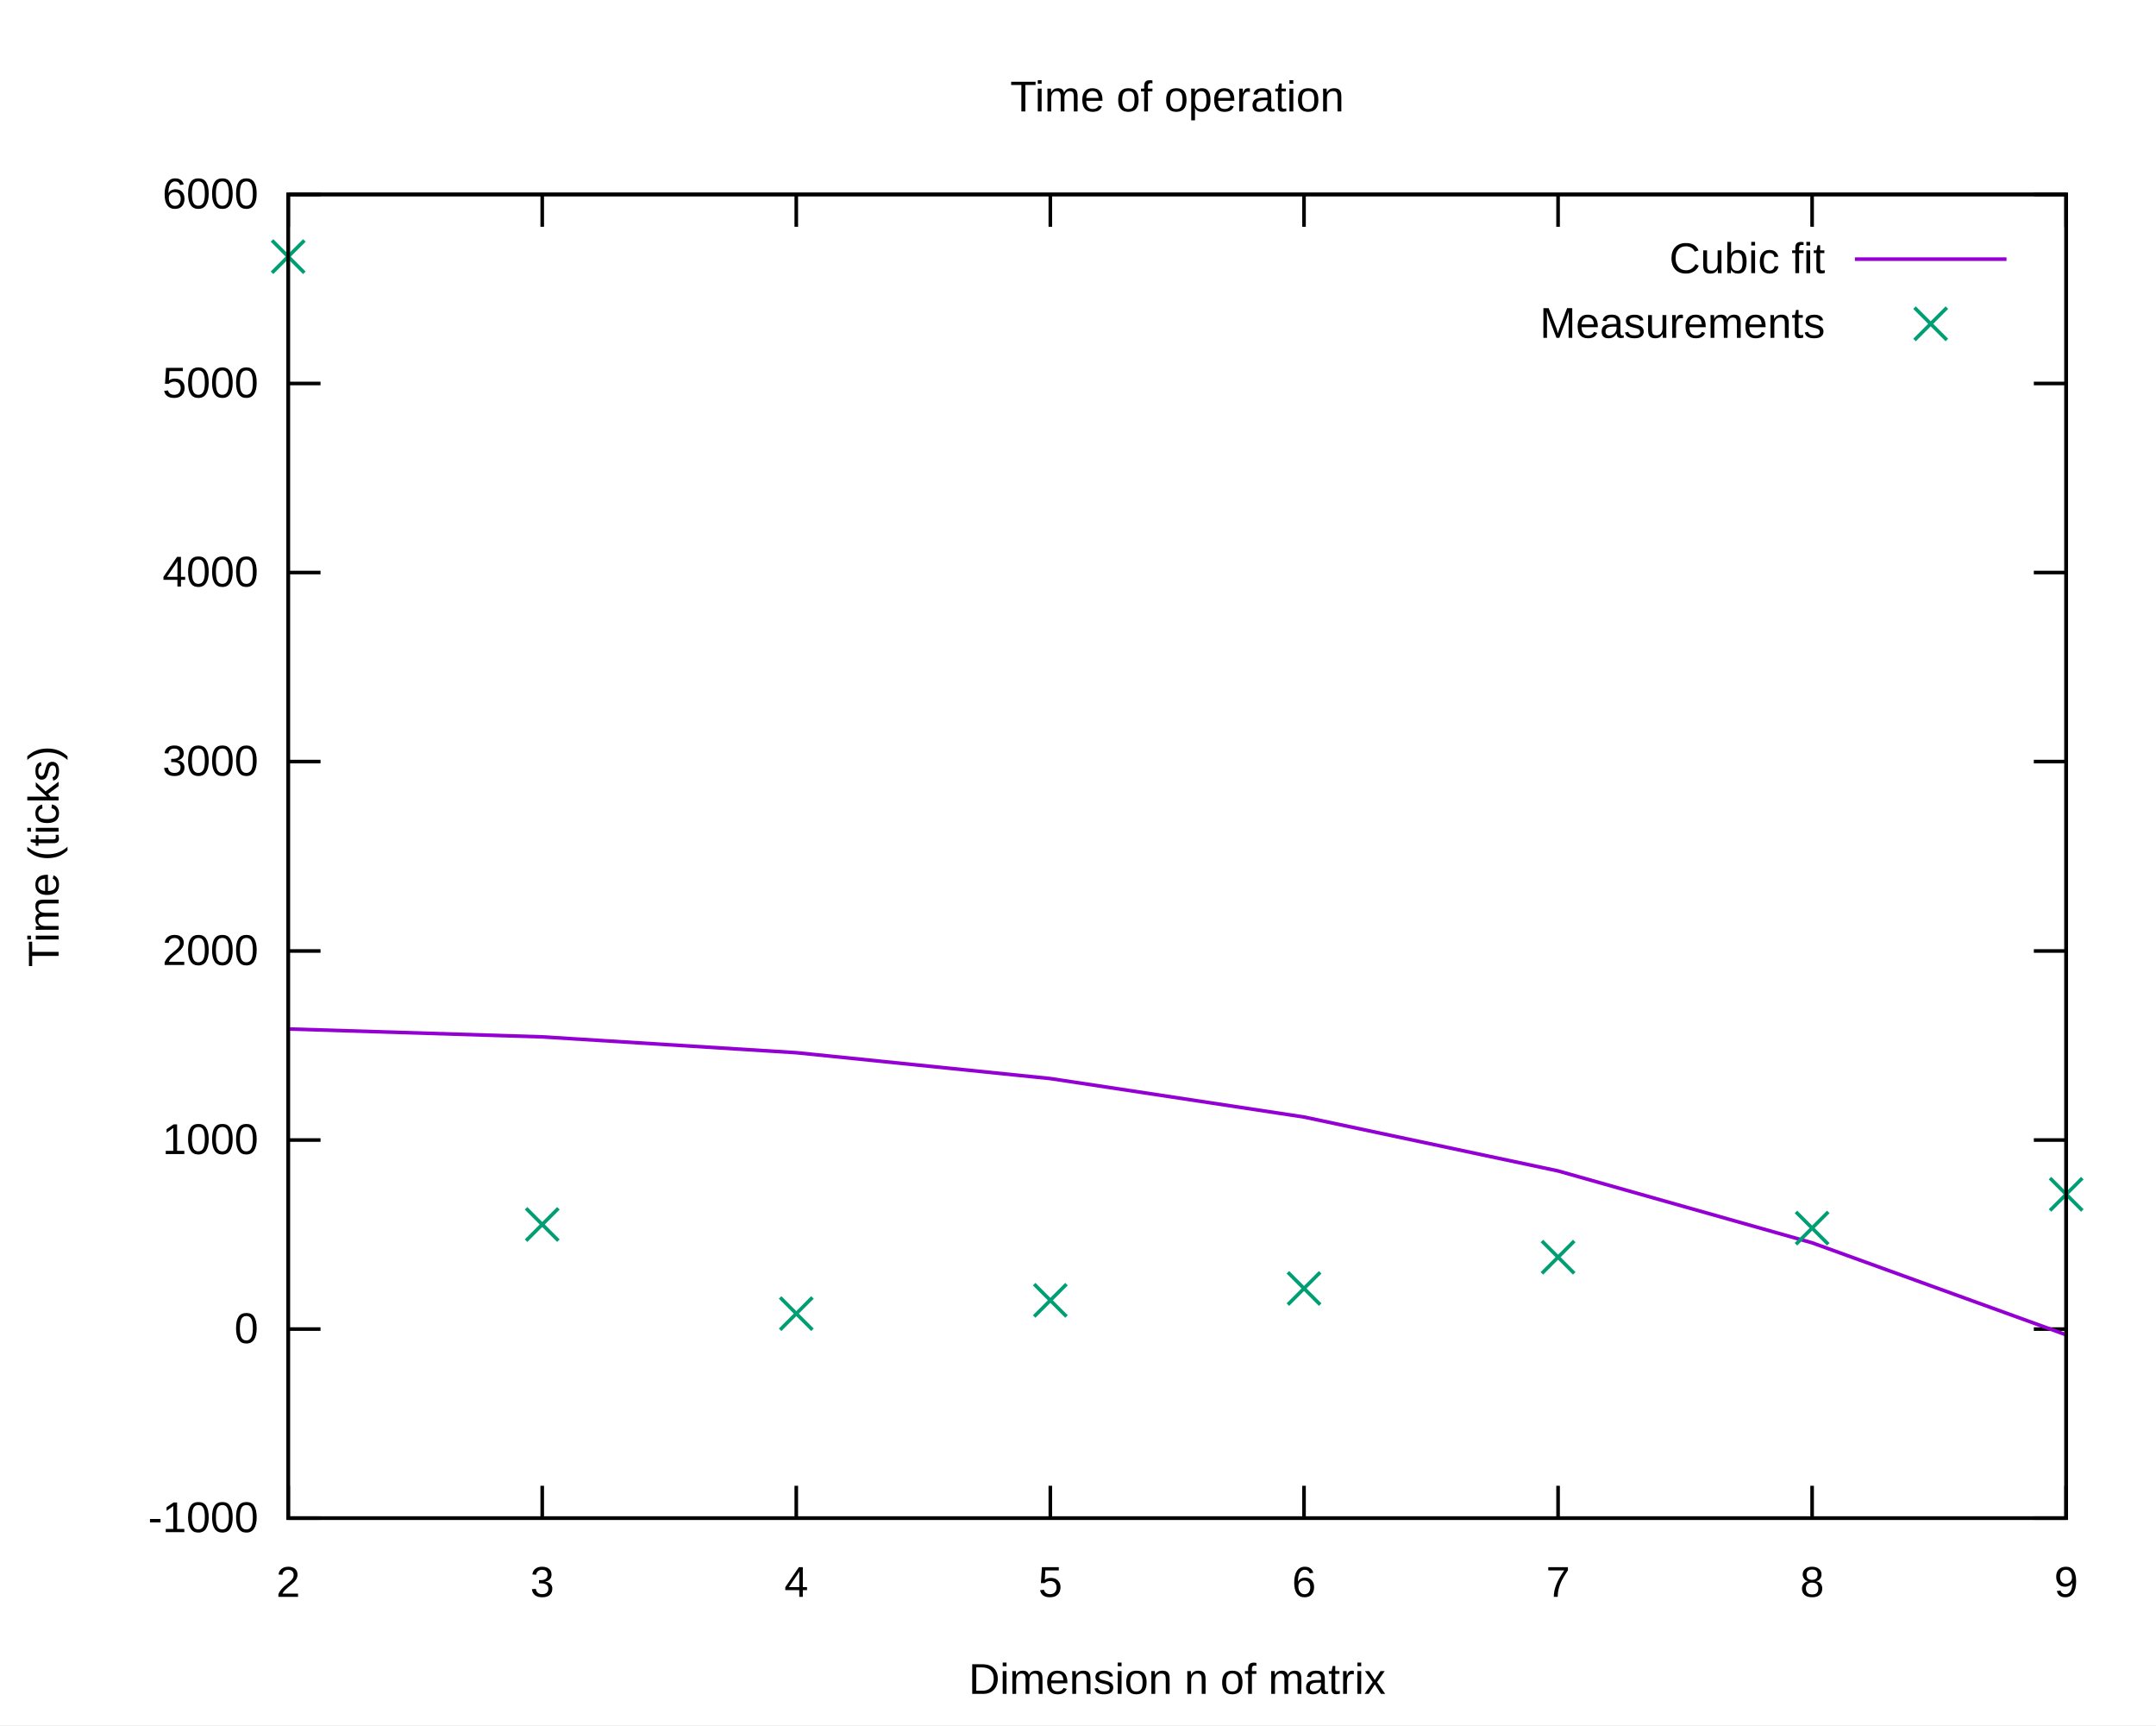
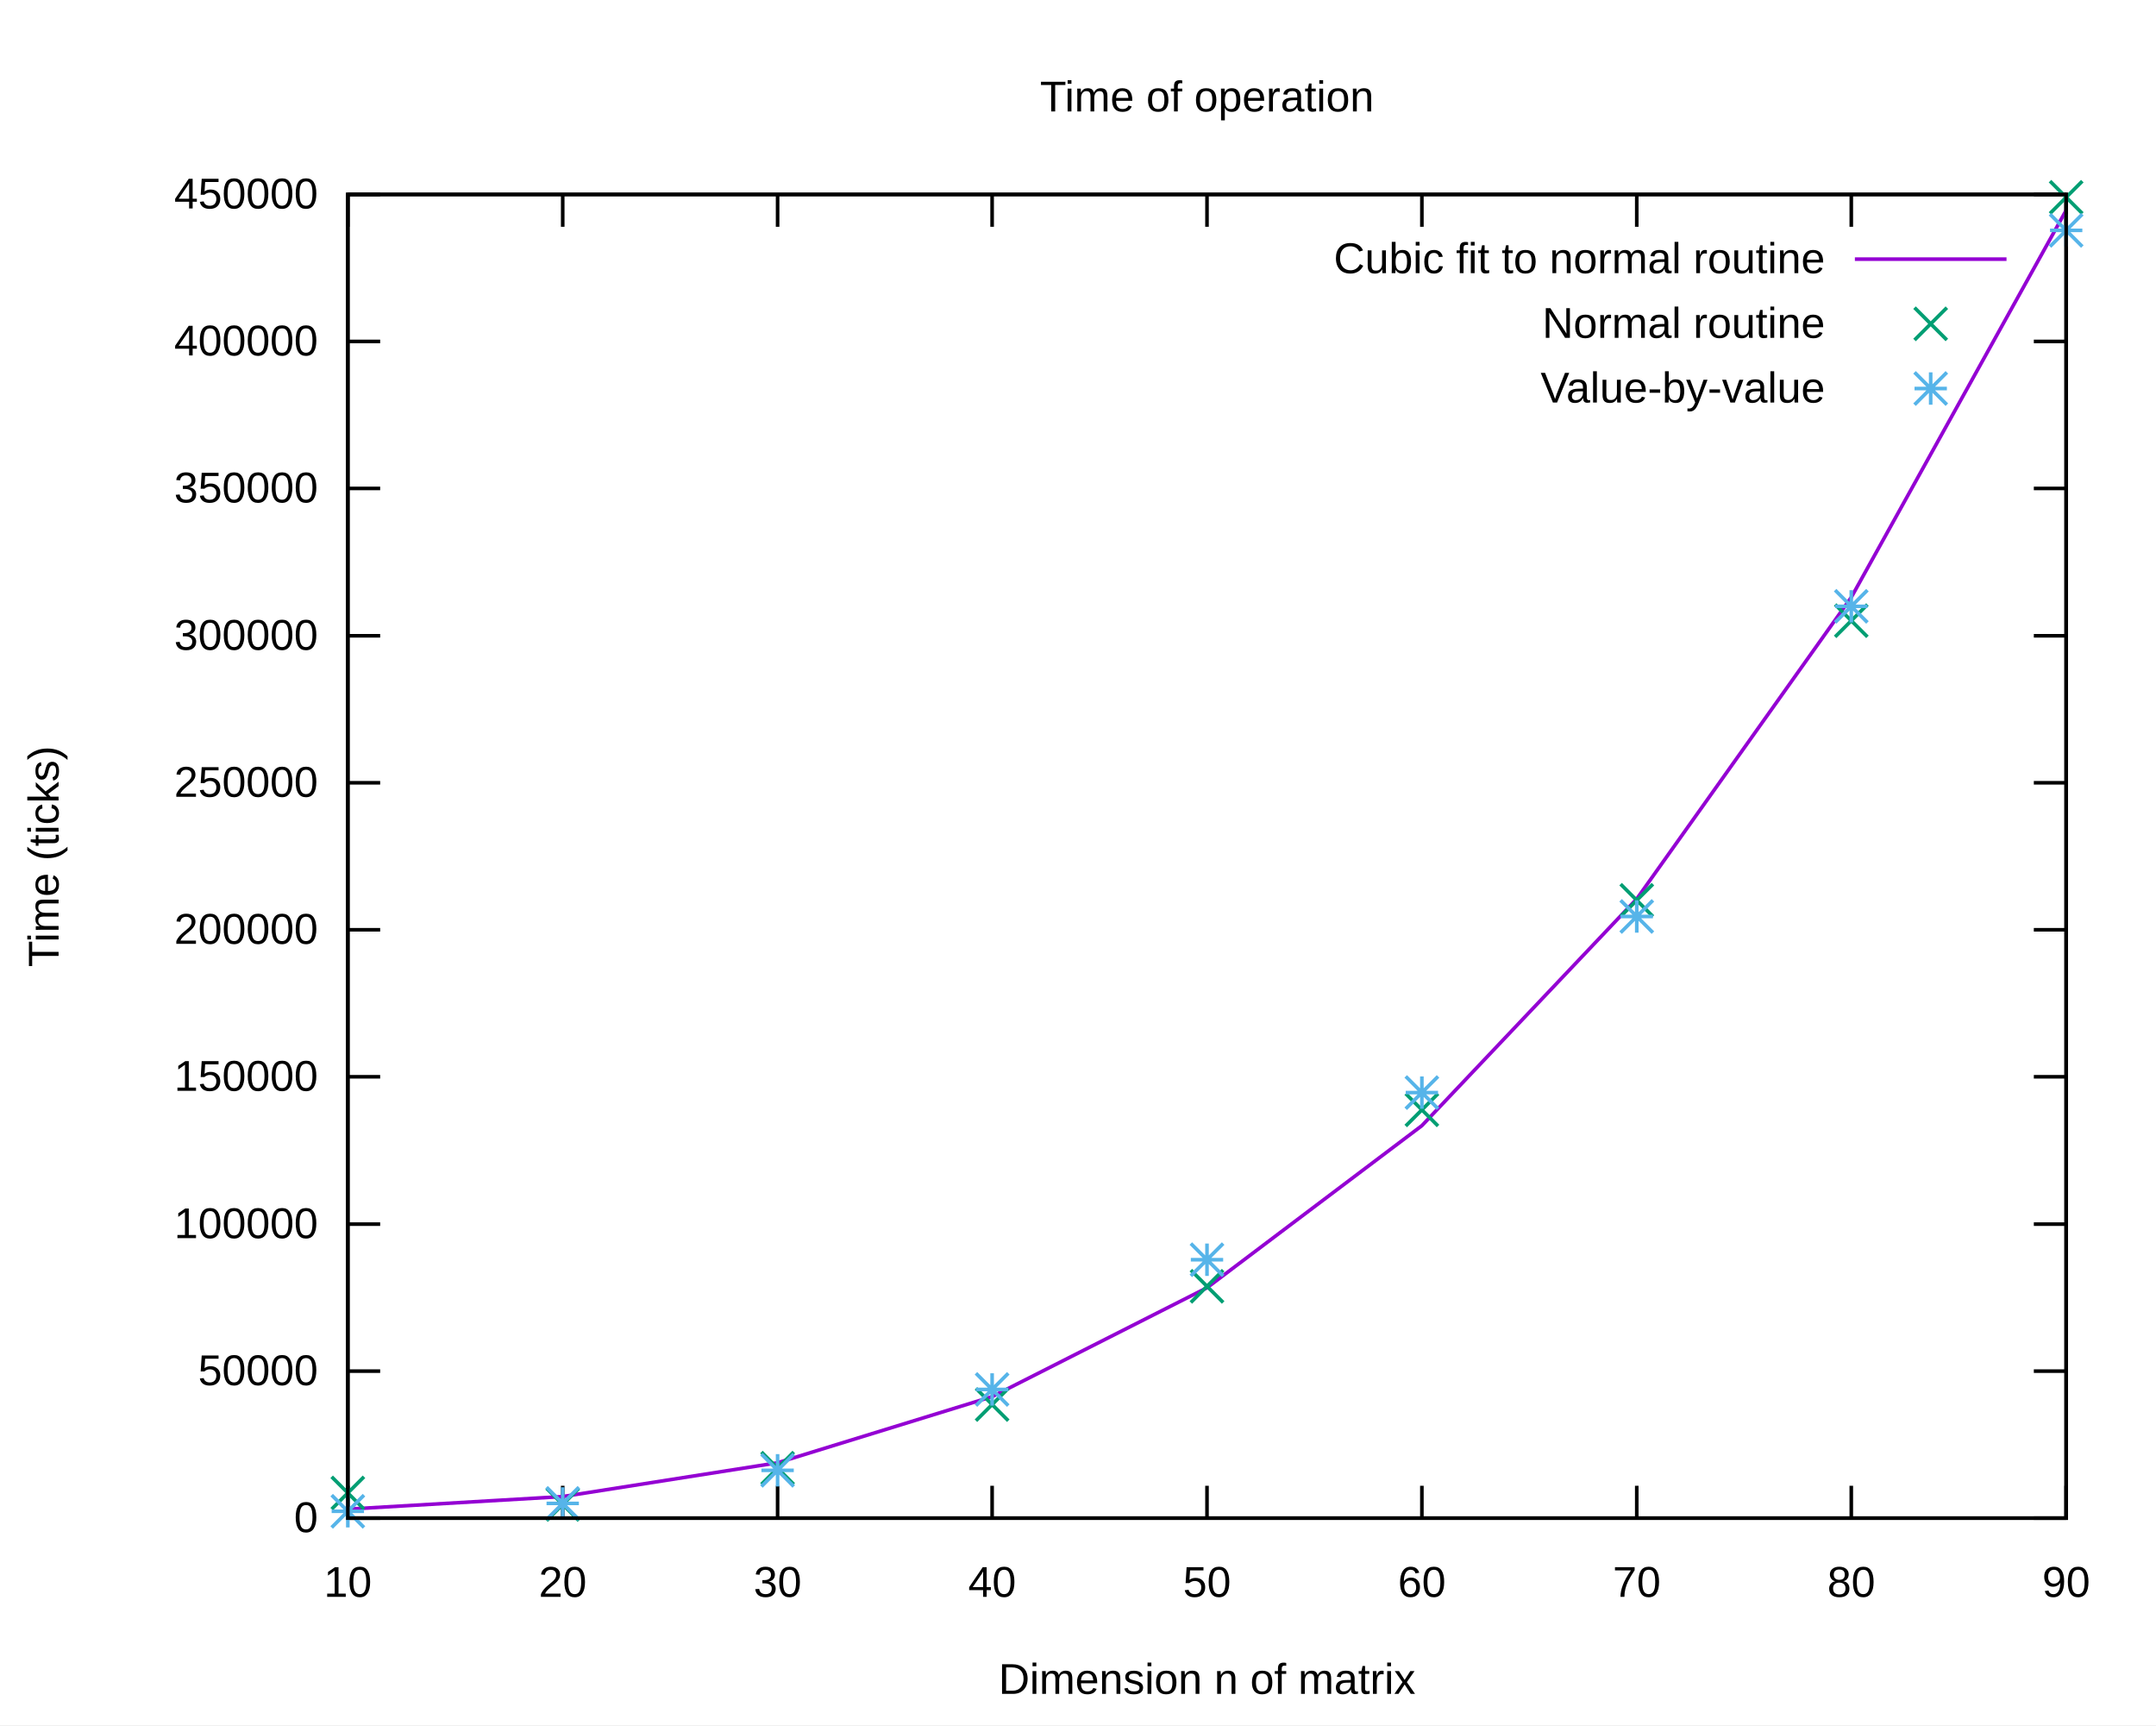
<svg xmlns="http://www.w3.org/2000/svg" xmlns:xlink="http://www.w3.org/1999/xlink" width="600" height="480" viewBox="0 0 600 480">
  <g id="gnuplot_canvas">
    <rect x="0" y="0" width="600" height="480" fill="#ffffff" />
    <defs>
      <circle id="gpDot" r="0.5" stroke-width="0.5" />
      <path id="gpPt0" stroke-width="0.222" stroke="currentColor" d="M-1,0 h2 M0,-1 v2" />
      <path id="gpPt1" stroke-width="0.222" stroke="currentColor" d="M-1,-1 L1,1 M1,-1 L-1,1" />
      <path id="gpPt2" stroke-width="0.222" stroke="currentColor" d="M-1,0 L1,0 M0,-1 L0,1 M-1,-1 L1,1 M-1,1 L1,-1" />
      <rect id="gpPt3" stroke-width="0.222" stroke="currentColor" x="-1" y="-1" width="2" height="2" />
      <rect id="gpPt4" stroke-width="0.222" stroke="currentColor" fill="currentColor" x="-1" y="-1" width="2" height="2" />
      <circle id="gpPt5" stroke-width="0.222" stroke="currentColor" cx="0" cy="0" r="1" />
      <use xlink:href="#gpPt5" id="gpPt6" fill="currentColor" stroke="none" />
      <path id="gpPt7" stroke-width="0.222" stroke="currentColor" d="M0,-1.33 L-1.33,0.67 L1.33,0.67 z" />
      <use xlink:href="#gpPt7" id="gpPt8" fill="currentColor" stroke="none" />
      <use xlink:href="#gpPt7" id="gpPt9" stroke="currentColor" transform="rotate(180)" />
      <use xlink:href="#gpPt9" id="gpPt10" fill="currentColor" stroke="none" />
      <use xlink:href="#gpPt3" id="gpPt11" stroke="currentColor" transform="rotate(45)" />
      <use xlink:href="#gpPt11" id="gpPt12" fill="currentColor" stroke="none" />
      <path id="gpPt13" stroke-width="0.222" stroke="currentColor" d="M0,1.330 L1.265,0.411 L0.782,-1.067 L-0.782,-1.076 L-1.265,0.411 z" />
      <use xlink:href="#gpPt13" id="gpPt14" fill="currentColor" stroke="none" />
      <filter id="textbox" filterUnits="objectBoundingBox" x="0" y="0" height="1" width="1">
        <feFlood flood-color="#FFFFFF" flood-opacity="1" result="bgnd" />
        <feComposite in="SourceGraphic" in2="bgnd" operator="atop" />
      </filter>
      <filter id="greybox" filterUnits="objectBoundingBox" x="0" y="0" height="1" width="1">
        <feFlood flood-color="lightgrey" flood-opacity="1" result="grey" />
        <feComposite in="SourceGraphic" in2="grey" operator="atop" />
      </filter>
    </defs>
    <g fill="none" color="#FFFFFF" stroke="currentColor" stroke-width="1.00" stroke-linecap="butt" stroke-linejoin="miter">
</g>
    <g fill="none" color="black" stroke="currentColor" stroke-width="1.00" stroke-linecap="butt" stroke-linejoin="miter">
-       <path stroke="black" d="M80.2,422.4 L89.2,422.4 M575.0,422.4 L566.0,422.4  " />
-       <g transform="translate(71.9,426.3)" stroke="none" fill="black" font-family="Arial" font-size="12.00" text-anchor="end">
-         <text>
-           <tspan font-family="Arial">-1000</tspan>
-         </text>
-       </g>
-     </g>
-     <g fill="none" color="black" stroke="currentColor" stroke-width="1.00" stroke-linecap="butt" stroke-linejoin="miter">
-       <path stroke="black" d="M80.2,369.8 L89.2,369.8 M575.0,369.8 L566.0,369.8  " />
-       <g transform="translate(71.9,373.7)" stroke="none" fill="black" font-family="Arial" font-size="12.00" text-anchor="end">
+       <path stroke="black" d="M96.8,422.4 L105.8,422.4 M575.0,422.4 L566.0,422.4  " />
+       <g transform="translate(88.5,426.3)" stroke="none" fill="black" font-family="Arial" font-size="12.00" text-anchor="end">
        <text>
          <tspan font-family="Arial"> 0</tspan>
        </text>
      </g>
    </g>
    <g fill="none" color="black" stroke="currentColor" stroke-width="1.00" stroke-linecap="butt" stroke-linejoin="miter">
-       <path stroke="black" d="M80.2,317.2 L89.2,317.2 M575.0,317.2 L566.0,317.2  " />
-       <g transform="translate(71.9,321.1)" stroke="none" fill="black" font-family="Arial" font-size="12.00" text-anchor="end">
-         <text>
-           <tspan font-family="Arial"> 1000</tspan>
-         </text>
-       </g>
-     </g>
-     <g fill="none" color="black" stroke="currentColor" stroke-width="1.00" stroke-linecap="butt" stroke-linejoin="miter">
-       <path stroke="black" d="M80.2,264.6 L89.2,264.6 M575.0,264.6 L566.0,264.6  " />
-       <g transform="translate(71.9,268.5)" stroke="none" fill="black" font-family="Arial" font-size="12.00" text-anchor="end">
-         <text>
-           <tspan font-family="Arial"> 2000</tspan>
-         </text>
-       </g>
-     </g>
-     <g fill="none" color="black" stroke="currentColor" stroke-width="1.00" stroke-linecap="butt" stroke-linejoin="miter">
-       <path stroke="black" d="M80.2,211.9 L89.2,211.9 M575.0,211.9 L566.0,211.9  " />
-       <g transform="translate(71.9,215.8)" stroke="none" fill="black" font-family="Arial" font-size="12.00" text-anchor="end">
-         <text>
-           <tspan font-family="Arial"> 3000</tspan>
-         </text>
-       </g>
-     </g>
-     <g fill="none" color="black" stroke="currentColor" stroke-width="1.00" stroke-linecap="butt" stroke-linejoin="miter">
-       <path stroke="black" d="M80.2,159.3 L89.2,159.3 M575.0,159.3 L566.0,159.3  " />
-       <g transform="translate(71.9,163.2)" stroke="none" fill="black" font-family="Arial" font-size="12.00" text-anchor="end">
-         <text>
-           <tspan font-family="Arial"> 4000</tspan>
-         </text>
-       </g>
-     </g>
-     <g fill="none" color="black" stroke="currentColor" stroke-width="1.00" stroke-linecap="butt" stroke-linejoin="miter">
-       <path stroke="black" d="M80.2,106.7 L89.2,106.7 M575.0,106.7 L566.0,106.7  " />
-       <g transform="translate(71.9,110.6)" stroke="none" fill="black" font-family="Arial" font-size="12.00" text-anchor="end">
-         <text>
-           <tspan font-family="Arial"> 5000</tspan>
-         </text>
-       </g>
-     </g>
-     <g fill="none" color="black" stroke="currentColor" stroke-width="1.00" stroke-linecap="butt" stroke-linejoin="miter">
-       <path stroke="black" d="M80.2,54.1 L89.2,54.1 M575.0,54.1 L566.0,54.1  " />
-       <g transform="translate(71.9,58.0)" stroke="none" fill="black" font-family="Arial" font-size="12.00" text-anchor="end">
-         <text>
-           <tspan font-family="Arial"> 6000</tspan>
-         </text>
-       </g>
-     </g>
-     <g fill="none" color="black" stroke="currentColor" stroke-width="1.00" stroke-linecap="butt" stroke-linejoin="miter">
-       <path stroke="black" d="M80.2,422.4 L80.2,413.4 M80.2,54.1 L80.2,63.1  " />
-       <g transform="translate(80.2,444.3)" stroke="none" fill="black" font-family="Arial" font-size="12.00" text-anchor="middle">
-         <text>
-           <tspan font-family="Arial"> 2</tspan>
-         </text>
-       </g>
-     </g>
-     <g fill="none" color="black" stroke="currentColor" stroke-width="1.00" stroke-linecap="butt" stroke-linejoin="miter">
-       <path stroke="black" d="M150.9,422.4 L150.9,413.4 M150.9,54.1 L150.9,63.1  " />
-       <g transform="translate(150.9,444.3)" stroke="none" fill="black" font-family="Arial" font-size="12.00" text-anchor="middle">
-         <text>
-           <tspan font-family="Arial"> 3</tspan>
-         </text>
-       </g>
-     </g>
-     <g fill="none" color="black" stroke="currentColor" stroke-width="1.00" stroke-linecap="butt" stroke-linejoin="miter">
-       <path stroke="black" d="M221.6,422.4 L221.6,413.4 M221.6,54.1 L221.6,63.1  " />
-       <g transform="translate(221.6,444.3)" stroke="none" fill="black" font-family="Arial" font-size="12.00" text-anchor="middle">
-         <text>
-           <tspan font-family="Arial"> 4</tspan>
-         </text>
-       </g>
-     </g>
-     <g fill="none" color="black" stroke="currentColor" stroke-width="1.00" stroke-linecap="butt" stroke-linejoin="miter">
-       <path stroke="black" d="M292.3,422.4 L292.3,413.4 M292.3,54.1 L292.3,63.1  " />
-       <g transform="translate(292.3,444.3)" stroke="none" fill="black" font-family="Arial" font-size="12.00" text-anchor="middle">
-         <text>
-           <tspan font-family="Arial"> 5</tspan>
-         </text>
-       </g>
-     </g>
-     <g fill="none" color="black" stroke="currentColor" stroke-width="1.00" stroke-linecap="butt" stroke-linejoin="miter">
-       <path stroke="black" d="M362.9,422.4 L362.9,413.4 M362.9,54.1 L362.9,63.1  " />
-       <g transform="translate(362.9,444.3)" stroke="none" fill="black" font-family="Arial" font-size="12.00" text-anchor="middle">
-         <text>
-           <tspan font-family="Arial"> 6</tspan>
-         </text>
-       </g>
-     </g>
-     <g fill="none" color="black" stroke="currentColor" stroke-width="1.00" stroke-linecap="butt" stroke-linejoin="miter">
-       <path stroke="black" d="M433.6,422.4 L433.6,413.4 M433.6,54.1 L433.6,63.1  " />
-       <g transform="translate(433.6,444.3)" stroke="none" fill="black" font-family="Arial" font-size="12.00" text-anchor="middle">
-         <text>
-           <tspan font-family="Arial"> 7</tspan>
-         </text>
-       </g>
-     </g>
-     <g fill="none" color="black" stroke="currentColor" stroke-width="1.00" stroke-linecap="butt" stroke-linejoin="miter">
-       <path stroke="black" d="M504.3,422.4 L504.3,413.4 M504.3,54.1 L504.3,63.1  " />
-       <g transform="translate(504.3,444.3)" stroke="none" fill="black" font-family="Arial" font-size="12.00" text-anchor="middle">
-         <text>
-           <tspan font-family="Arial"> 8</tspan>
+       <path stroke="black" d="M96.8,381.5 L105.8,381.5 M575.0,381.5 L566.0,381.5  " />
+       <g transform="translate(88.5,385.4)" stroke="none" fill="black" font-family="Arial" font-size="12.00" text-anchor="end">
+         <text>
+           <tspan font-family="Arial"> 50000</tspan>
+         </text>
+       </g>
+     </g>
+     <g fill="none" color="black" stroke="currentColor" stroke-width="1.00" stroke-linecap="butt" stroke-linejoin="miter">
+       <path stroke="black" d="M96.8,340.6 L105.8,340.6 M575.0,340.6 L566.0,340.6  " />
+       <g transform="translate(88.5,344.5)" stroke="none" fill="black" font-family="Arial" font-size="12.00" text-anchor="end">
+         <text>
+           <tspan font-family="Arial"> 100000</tspan>
+         </text>
+       </g>
+     </g>
+     <g fill="none" color="black" stroke="currentColor" stroke-width="1.00" stroke-linecap="butt" stroke-linejoin="miter">
+       <path stroke="black" d="M96.8,299.6 L105.8,299.6 M575.0,299.6 L566.0,299.6  " />
+       <g transform="translate(88.5,303.5)" stroke="none" fill="black" font-family="Arial" font-size="12.00" text-anchor="end">
+         <text>
+           <tspan font-family="Arial"> 150000</tspan>
+         </text>
+       </g>
+     </g>
+     <g fill="none" color="black" stroke="currentColor" stroke-width="1.00" stroke-linecap="butt" stroke-linejoin="miter">
+       <path stroke="black" d="M96.8,258.7 L105.8,258.7 M575.0,258.7 L566.0,258.7  " />
+       <g transform="translate(88.5,262.6)" stroke="none" fill="black" font-family="Arial" font-size="12.00" text-anchor="end">
+         <text>
+           <tspan font-family="Arial"> 200000</tspan>
+         </text>
+       </g>
+     </g>
+     <g fill="none" color="black" stroke="currentColor" stroke-width="1.00" stroke-linecap="butt" stroke-linejoin="miter">
+       <path stroke="black" d="M96.8,217.8 L105.8,217.8 M575.0,217.8 L566.0,217.8  " />
+       <g transform="translate(88.5,221.7)" stroke="none" fill="black" font-family="Arial" font-size="12.00" text-anchor="end">
+         <text>
+           <tspan font-family="Arial"> 250000</tspan>
+         </text>
+       </g>
+     </g>
+     <g fill="none" color="black" stroke="currentColor" stroke-width="1.00" stroke-linecap="butt" stroke-linejoin="miter">
+       <path stroke="black" d="M96.8,176.9 L105.8,176.9 M575.0,176.9 L566.0,176.9  " />
+       <g transform="translate(88.5,180.8)" stroke="none" fill="black" font-family="Arial" font-size="12.00" text-anchor="end">
+         <text>
+           <tspan font-family="Arial"> 300000</tspan>
+         </text>
+       </g>
+     </g>
+     <g fill="none" color="black" stroke="currentColor" stroke-width="1.00" stroke-linecap="butt" stroke-linejoin="miter">
+       <path stroke="black" d="M96.8,135.9 L105.8,135.9 M575.0,135.9 L566.0,135.9  " />
+       <g transform="translate(88.5,139.8)" stroke="none" fill="black" font-family="Arial" font-size="12.00" text-anchor="end">
+         <text>
+           <tspan font-family="Arial"> 350000</tspan>
+         </text>
+       </g>
+     </g>
+     <g fill="none" color="black" stroke="currentColor" stroke-width="1.00" stroke-linecap="butt" stroke-linejoin="miter">
+       <path stroke="black" d="M96.8,95.0 L105.8,95.0 M575.0,95.0 L566.0,95.0  " />
+       <g transform="translate(88.5,98.9)" stroke="none" fill="black" font-family="Arial" font-size="12.00" text-anchor="end">
+         <text>
+           <tspan font-family="Arial"> 400000</tspan>
+         </text>
+       </g>
+     </g>
+     <g fill="none" color="black" stroke="currentColor" stroke-width="1.00" stroke-linecap="butt" stroke-linejoin="miter">
+       <path stroke="black" d="M96.8,54.1 L105.8,54.1 M575.0,54.1 L566.0,54.1  " />
+       <g transform="translate(88.5,58.0)" stroke="none" fill="black" font-family="Arial" font-size="12.00" text-anchor="end">
+         <text>
+           <tspan font-family="Arial"> 450000</tspan>
+         </text>
+       </g>
+     </g>
+     <g fill="none" color="black" stroke="currentColor" stroke-width="1.00" stroke-linecap="butt" stroke-linejoin="miter">
+       <path stroke="black" d="M96.8,422.4 L96.8,413.4 M96.8,54.1 L96.8,63.1  " />
+       <g transform="translate(96.8,444.3)" stroke="none" fill="black" font-family="Arial" font-size="12.00" text-anchor="middle">
+         <text>
+           <tspan font-family="Arial"> 10</tspan>
+         </text>
+       </g>
+     </g>
+     <g fill="none" color="black" stroke="currentColor" stroke-width="1.00" stroke-linecap="butt" stroke-linejoin="miter">
+       <path stroke="black" d="M156.6,422.4 L156.6,413.4 M156.6,54.1 L156.6,63.1  " />
+       <g transform="translate(156.6,444.3)" stroke="none" fill="black" font-family="Arial" font-size="12.00" text-anchor="middle">
+         <text>
+           <tspan font-family="Arial"> 20</tspan>
+         </text>
+       </g>
+     </g>
+     <g fill="none" color="black" stroke="currentColor" stroke-width="1.00" stroke-linecap="butt" stroke-linejoin="miter">
+       <path stroke="black" d="M216.4,422.4 L216.4,413.4 M216.4,54.1 L216.4,63.1  " />
+       <g transform="translate(216.4,444.3)" stroke="none" fill="black" font-family="Arial" font-size="12.00" text-anchor="middle">
+         <text>
+           <tspan font-family="Arial"> 30</tspan>
+         </text>
+       </g>
+     </g>
+     <g fill="none" color="black" stroke="currentColor" stroke-width="1.00" stroke-linecap="butt" stroke-linejoin="miter">
+       <path stroke="black" d="M276.1,422.4 L276.1,413.4 M276.1,54.1 L276.1,63.1  " />
+       <g transform="translate(276.1,444.3)" stroke="none" fill="black" font-family="Arial" font-size="12.00" text-anchor="middle">
+         <text>
+           <tspan font-family="Arial"> 40</tspan>
+         </text>
+       </g>
+     </g>
+     <g fill="none" color="black" stroke="currentColor" stroke-width="1.00" stroke-linecap="butt" stroke-linejoin="miter">
+       <path stroke="black" d="M335.9,422.4 L335.9,413.4 M335.9,54.1 L335.9,63.1  " />
+       <g transform="translate(335.9,444.3)" stroke="none" fill="black" font-family="Arial" font-size="12.00" text-anchor="middle">
+         <text>
+           <tspan font-family="Arial"> 50</tspan>
+         </text>
+       </g>
+     </g>
+     <g fill="none" color="black" stroke="currentColor" stroke-width="1.00" stroke-linecap="butt" stroke-linejoin="miter">
+       <path stroke="black" d="M395.7,422.4 L395.7,413.4 M395.7,54.1 L395.7,63.1  " />
+       <g transform="translate(395.7,444.3)" stroke="none" fill="black" font-family="Arial" font-size="12.00" text-anchor="middle">
+         <text>
+           <tspan font-family="Arial"> 60</tspan>
+         </text>
+       </g>
+     </g>
+     <g fill="none" color="black" stroke="currentColor" stroke-width="1.00" stroke-linecap="butt" stroke-linejoin="miter">
+       <path stroke="black" d="M455.5,422.4 L455.5,413.4 M455.5,54.1 L455.5,63.1  " />
+       <g transform="translate(455.5,444.3)" stroke="none" fill="black" font-family="Arial" font-size="12.00" text-anchor="middle">
+         <text>
+           <tspan font-family="Arial"> 70</tspan>
+         </text>
+       </g>
+     </g>
+     <g fill="none" color="black" stroke="currentColor" stroke-width="1.00" stroke-linecap="butt" stroke-linejoin="miter">
+       <path stroke="black" d="M515.2,422.4 L515.2,413.4 M515.2,54.1 L515.2,63.1  " />
+       <g transform="translate(515.2,444.3)" stroke="none" fill="black" font-family="Arial" font-size="12.00" text-anchor="middle">
+         <text>
+           <tspan font-family="Arial"> 80</tspan>
        </text>
      </g>
    </g>
    <g fill="none" color="black" stroke="currentColor" stroke-width="1.00" stroke-linecap="butt" stroke-linejoin="miter">
      <path stroke="black" d="M575.0,422.4 L575.0,413.4 M575.0,54.1 L575.0,63.1  " />
      <g transform="translate(575.0,444.3)" stroke="none" fill="black" font-family="Arial" font-size="12.00" text-anchor="middle">
        <text>
-           <tspan font-family="Arial"> 9</tspan>
-         </text>
-       </g>
-     </g>
-     <g fill="none" color="black" stroke="currentColor" stroke-width="1.00" stroke-linecap="butt" stroke-linejoin="miter">
- </g>
-     <g fill="none" color="black" stroke="currentColor" stroke-width="1.00" stroke-linecap="butt" stroke-linejoin="miter">
-       <path stroke="black" d="M80.2,54.1 L80.2,422.4 L575.0,422.4 L575.0,54.1 L80.2,54.1 Z  " />
+           <tspan font-family="Arial"> 90</tspan>
+         </text>
+       </g>
+     </g>
+     <g fill="none" color="black" stroke="currentColor" stroke-width="1.00" stroke-linecap="butt" stroke-linejoin="miter">
+ </g>
+     <g fill="none" color="black" stroke="currentColor" stroke-width="1.00" stroke-linecap="butt" stroke-linejoin="miter">
+       <path stroke="black" d="M96.8,54.1 L96.8,422.4 L575.0,422.4 L575.0,54.1 L96.8,54.1 Z  " />
    </g>
    <g fill="none" color="black" stroke="currentColor" stroke-width="1.00" stroke-linecap="butt" stroke-linejoin="miter">
      <g transform="translate(16.3,238.3) rotate(270)" stroke="none" fill="black" font-family="Arial" font-size="12.00" text-anchor="middle">
        <text>
          <tspan font-family="Arial">Time (ticks)</tspan>
        </text>
      </g>
    </g>
    <g fill="none" color="black" stroke="currentColor" stroke-width="1.00" stroke-linecap="butt" stroke-linejoin="miter">
-       <g transform="translate(327.6,471.3)" stroke="none" fill="black" font-family="Arial" font-size="12.00" text-anchor="middle">
+       <g transform="translate(335.9,471.3)" stroke="none" fill="black" font-family="Arial" font-size="12.00" text-anchor="middle">
        <text>
          <tspan font-family="Arial">Dimension n of matrix</tspan>
        </text>
      </g>
    </g>
    <g fill="none" color="black" stroke="currentColor" stroke-width="1.00" stroke-linecap="butt" stroke-linejoin="miter">
-       <g transform="translate(327.6,31.0)" stroke="none" fill="black" font-family="Arial" font-size="12.00" text-anchor="middle">
+       <g transform="translate(335.9,31.0)" stroke="none" fill="black" font-family="Arial" font-size="12.00" text-anchor="middle">
        <text>
          <tspan font-family="Arial">Time of operation</tspan>
        </text>
      </g>
    </g>
    <g id="gnuplot_plot_1">
      <g fill="none" color="black" stroke="currentColor" stroke-width="1.00" stroke-linecap="butt" stroke-linejoin="miter">
        <g transform="translate(507.9,76.0)" stroke="none" fill="black" font-family="Arial" font-size="12.00" text-anchor="end">
          <text>
-             <tspan font-family="Arial">Cubic fit</tspan>
+             <tspan font-family="Arial">Cubic fit to normal routine</tspan>
          </text>
        </g>
      </g>
      <g fill="none" color="black" stroke="currentColor" stroke-width="1.00" stroke-linecap="butt" stroke-linejoin="miter">
-         <path stroke="rgb(148,   0, 211)" d="M516.2,72.1 L558.4,72.1 M80.2,286.3 L150.9,288.5 L221.6,292.9 L292.3,300.1 L362.9,310.8 L433.6,325.8   L504.3,345.8 L575.0,371.4  " />
+         <path stroke="rgb(148,   0, 211)" d="M516.2,72.1 L558.4,72.1 M96.8,419.9 L156.6,416.4 L216.4,407.0 L276.1,388.6 L335.9,358.3 L395.7,313.2   L455.5,250.1 L515.2,166.2 L575.0,58.5  " />
      </g>
    </g>
    <g id="gnuplot_plot_2">
      <g fill="none" color="black" stroke="currentColor" stroke-width="1.00" stroke-linecap="butt" stroke-linejoin="miter">
        <g transform="translate(507.9,94.0)" stroke="none" fill="black" font-family="Arial" font-size="12.00" text-anchor="end">
          <text>
-             <tspan font-family="Arial">Measurements</tspan>
+             <tspan font-family="Arial">Normal routine</tspan>
          </text>
        </g>
      </g>
      <g fill="none" color="black" stroke="currentColor" stroke-width="1.00" stroke-linecap="butt" stroke-linejoin="miter">
-         <use xlink:href="#gpPt1" transform="translate(80.2,71.4) scale(4.50)" color="rgb(  0, 158, 115)" />
-         <use xlink:href="#gpPt1" transform="translate(150.9,340.7) scale(4.50)" color="rgb(  0, 158, 115)" />
-         <use xlink:href="#gpPt1" transform="translate(221.6,365.5) scale(4.50)" color="rgb(  0, 158, 115)" />
-         <use xlink:href="#gpPt1" transform="translate(292.3,361.8) scale(4.50)" color="rgb(  0, 158, 115)" />
-         <use xlink:href="#gpPt1" transform="translate(362.9,358.5) scale(4.50)" color="rgb(  0, 158, 115)" />
-         <use xlink:href="#gpPt1" transform="translate(433.6,349.8) scale(4.50)" color="rgb(  0, 158, 115)" />
-         <use xlink:href="#gpPt1" transform="translate(504.3,341.7) scale(4.50)" color="rgb(  0, 158, 115)" />
-         <use xlink:href="#gpPt1" transform="translate(575.0,332.3) scale(4.50)" color="rgb(  0, 158, 115)" />
+         <use xlink:href="#gpPt1" transform="translate(96.8,415.4) scale(4.50)" color="rgb(  0, 158, 115)" />
+         <use xlink:href="#gpPt1" transform="translate(156.6,418.6) scale(4.50)" color="rgb(  0, 158, 115)" />
+         <use xlink:href="#gpPt1" transform="translate(216.4,408.5) scale(4.50)" color="rgb(  0, 158, 115)" />
+         <use xlink:href="#gpPt1" transform="translate(276.1,390.8) scale(4.50)" color="rgb(  0, 158, 115)" />
+         <use xlink:href="#gpPt1" transform="translate(335.9,357.9) scale(4.50)" color="rgb(  0, 158, 115)" />
+         <use xlink:href="#gpPt1" transform="translate(395.7,308.8) scale(4.50)" color="rgb(  0, 158, 115)" />
+         <use xlink:href="#gpPt1" transform="translate(455.5,250.5) scale(4.50)" color="rgb(  0, 158, 115)" />
+         <use xlink:href="#gpPt1" transform="translate(515.2,172.7) scale(4.50)" color="rgb(  0, 158, 115)" />
+         <use xlink:href="#gpPt1" transform="translate(575.0,54.9) scale(4.50)" color="rgb(  0, 158, 115)" />
        <use xlink:href="#gpPt1" transform="translate(537.3,90.1) scale(4.50)" color="rgb(  0, 158, 115)" />
      </g>
    </g>
-     <g fill="none" color="#FFFFFF" stroke="rgb(  0, 158, 115)" stroke-width="2.00" stroke-linecap="butt" stroke-linejoin="miter">
+     <g id="gnuplot_plot_3">
+       <g fill="none" color="black" stroke="currentColor" stroke-width="1.00" stroke-linecap="butt" stroke-linejoin="miter">
+         <g transform="translate(507.9,112.0)" stroke="none" fill="black" font-family="Arial" font-size="12.00" text-anchor="end">
+           <text>
+             <tspan font-family="Arial">Value-by-value</tspan>
+           </text>
+         </g>
+       </g>
+       <g fill="none" color="black" stroke="currentColor" stroke-width="1.00" stroke-linecap="butt" stroke-linejoin="miter">
+         <use xlink:href="#gpPt2" transform="translate(96.8,420.5) scale(4.50)" color="rgb( 86, 180, 233)" />
+         <use xlink:href="#gpPt2" transform="translate(156.6,418.3) scale(4.50)" color="rgb( 86, 180, 233)" />
+         <use xlink:href="#gpPt2" transform="translate(216.4,409.1) scale(4.50)" color="rgb( 86, 180, 233)" />
+         <use xlink:href="#gpPt2" transform="translate(276.1,386.6) scale(4.50)" color="rgb( 86, 180, 233)" />
+         <use xlink:href="#gpPt2" transform="translate(335.9,350.5) scale(4.50)" color="rgb( 86, 180, 233)" />
+         <use xlink:href="#gpPt2" transform="translate(395.7,304.0) scale(4.50)" color="rgb( 86, 180, 233)" />
+         <use xlink:href="#gpPt2" transform="translate(455.5,255.0) scale(4.50)" color="rgb( 86, 180, 233)" />
+         <use xlink:href="#gpPt2" transform="translate(515.2,168.7) scale(4.50)" color="rgb( 86, 180, 233)" />
+         <use xlink:href="#gpPt2" transform="translate(575.0,64.1) scale(4.50)" color="rgb( 86, 180, 233)" />
+         <use xlink:href="#gpPt2" transform="translate(537.3,108.1) scale(4.50)" color="rgb( 86, 180, 233)" />
+       </g>
+     </g>
+     <g fill="none" color="#FFFFFF" stroke="rgb( 86, 180, 233)" stroke-width="2.00" stroke-linecap="butt" stroke-linejoin="miter">
</g>
    <g fill="none" color="black" stroke="currentColor" stroke-width="2.00" stroke-linecap="butt" stroke-linejoin="miter">
</g>
    <g fill="none" color="black" stroke="black" stroke-width="1.00" stroke-linecap="butt" stroke-linejoin="miter">
</g>
    <g fill="none" color="black" stroke="currentColor" stroke-width="1.00" stroke-linecap="butt" stroke-linejoin="miter">
-       <path stroke="black" d="M80.2,54.1 L80.2,422.4 L575.0,422.4 L575.0,54.1 L80.2,54.1 Z  " />
+       <path stroke="black" d="M96.8,54.1 L96.8,422.4 L575.0,422.4 L575.0,54.1 L96.8,54.1 Z  " />
    </g>
    <g fill="none" color="black" stroke="currentColor" stroke-width="1.00" stroke-linecap="butt" stroke-linejoin="miter">
</g>
  </g>
</svg>
